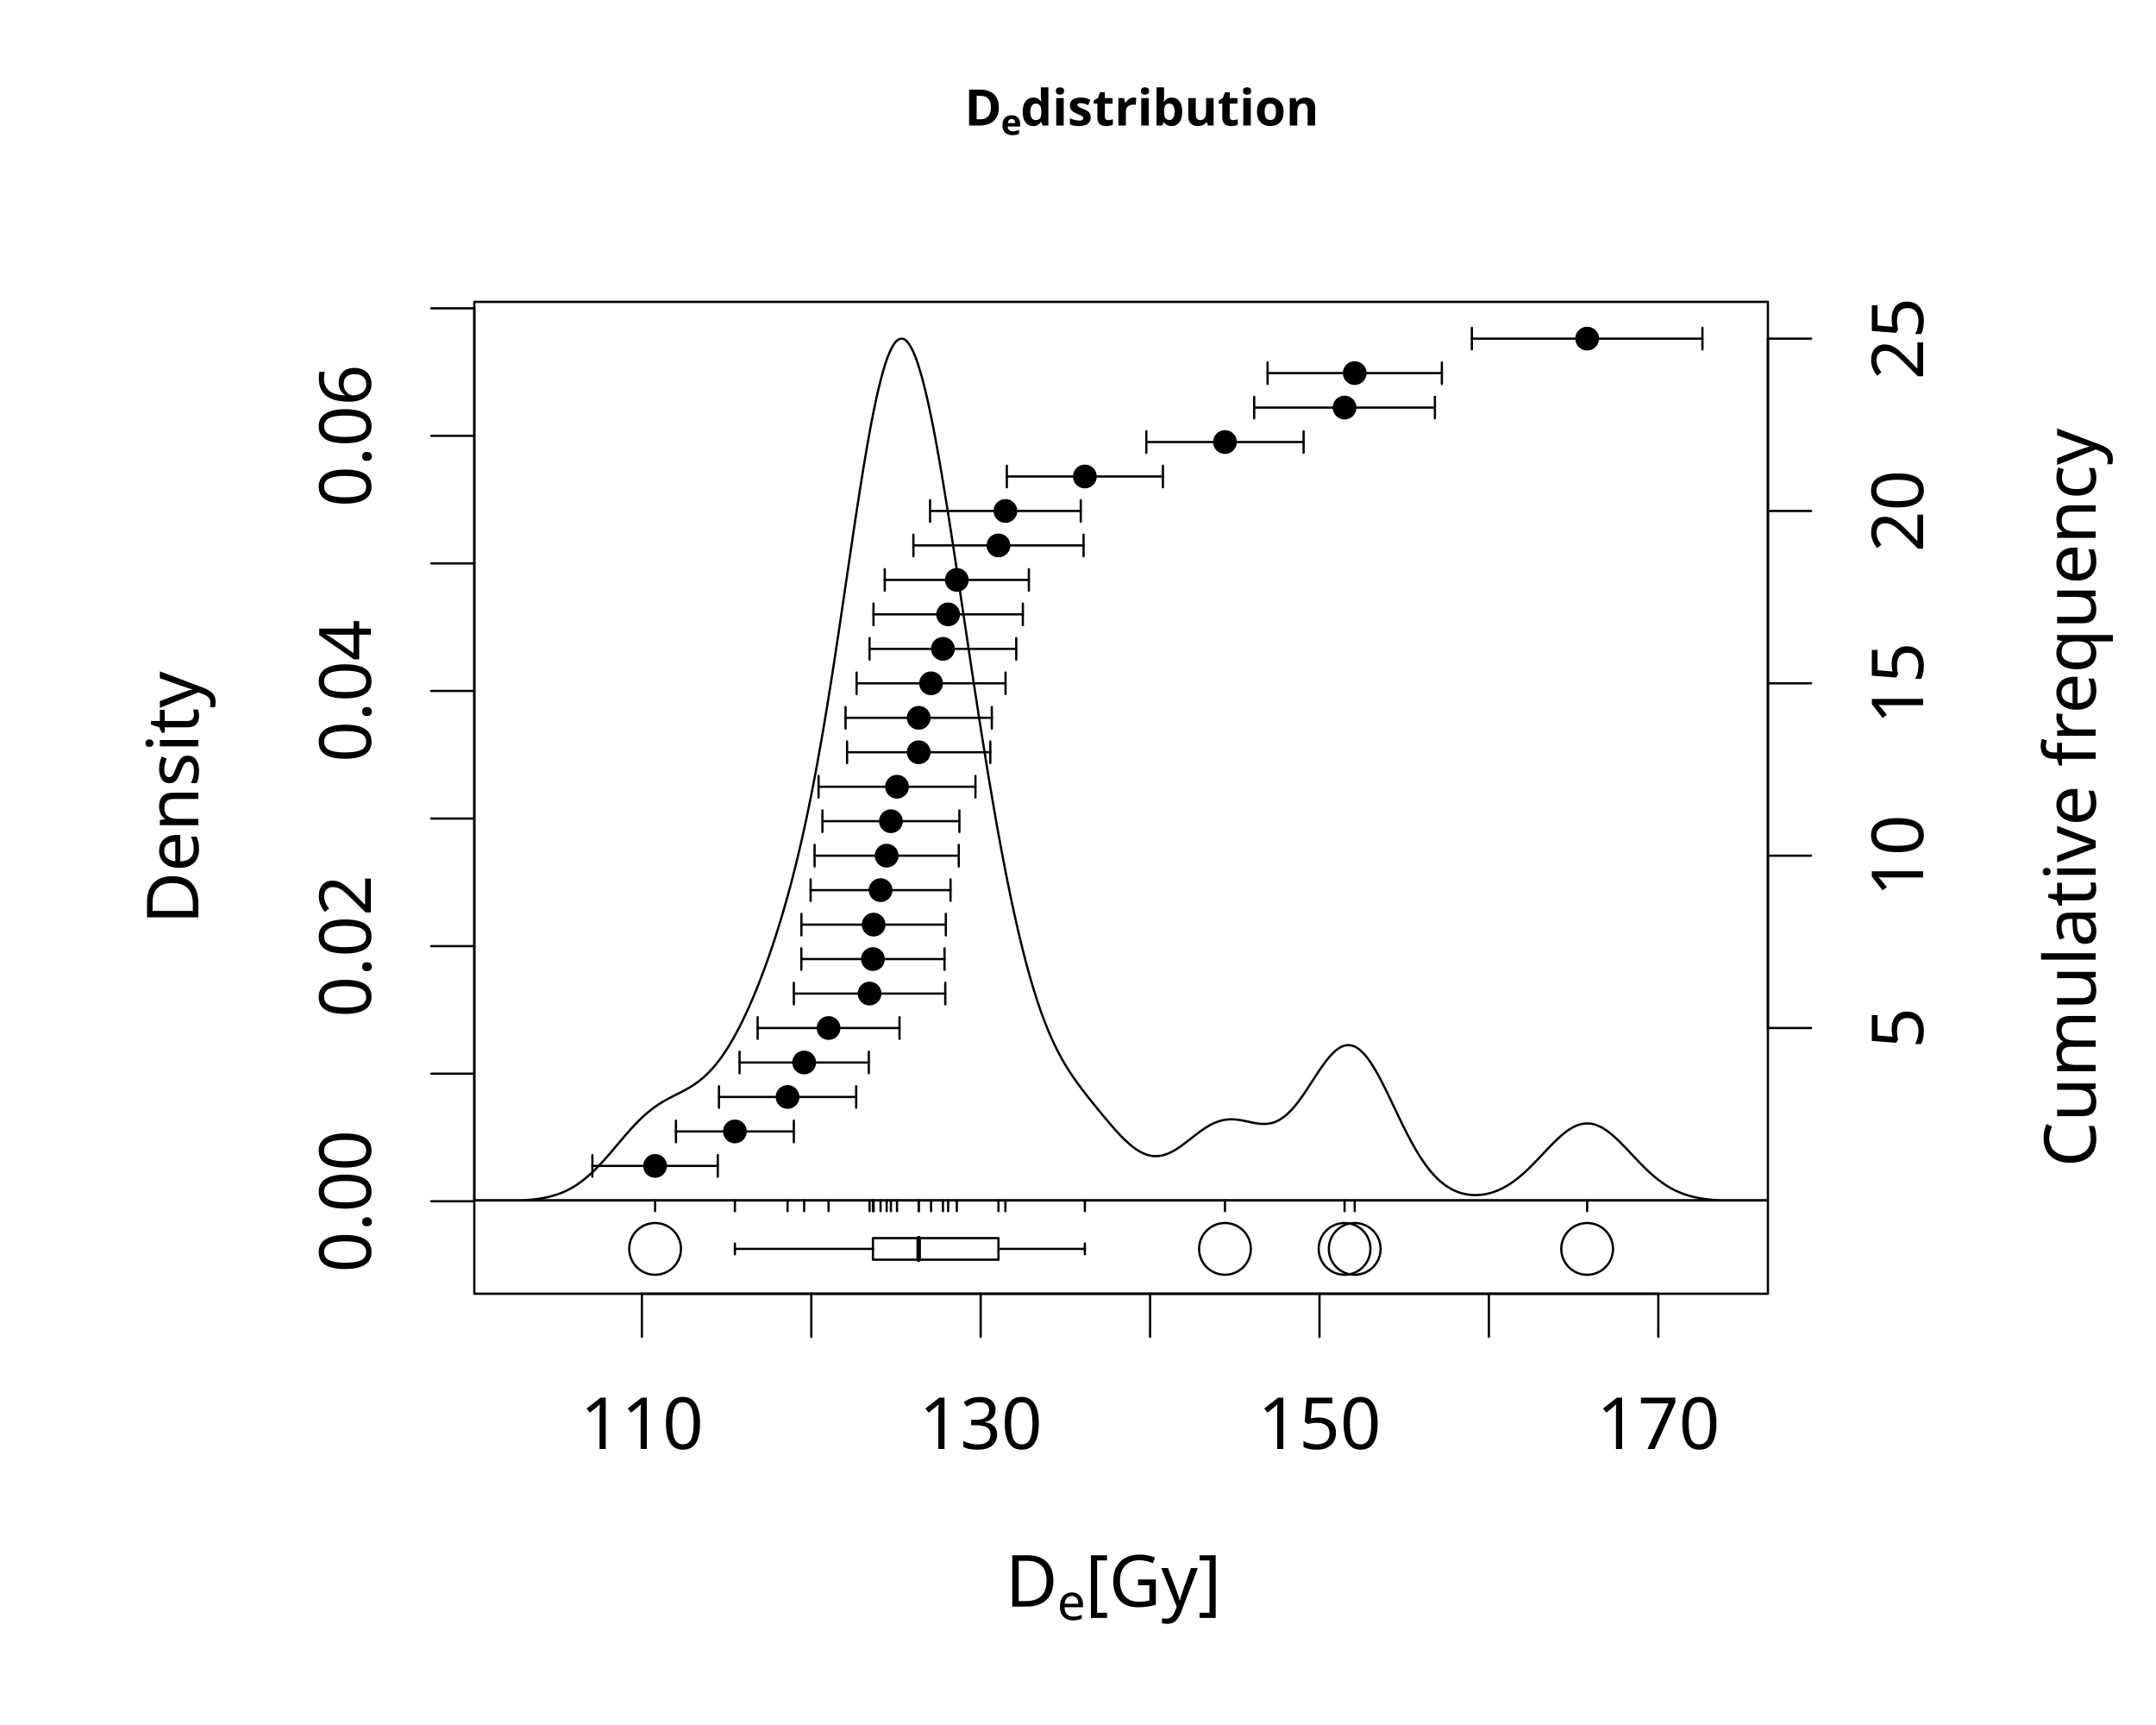
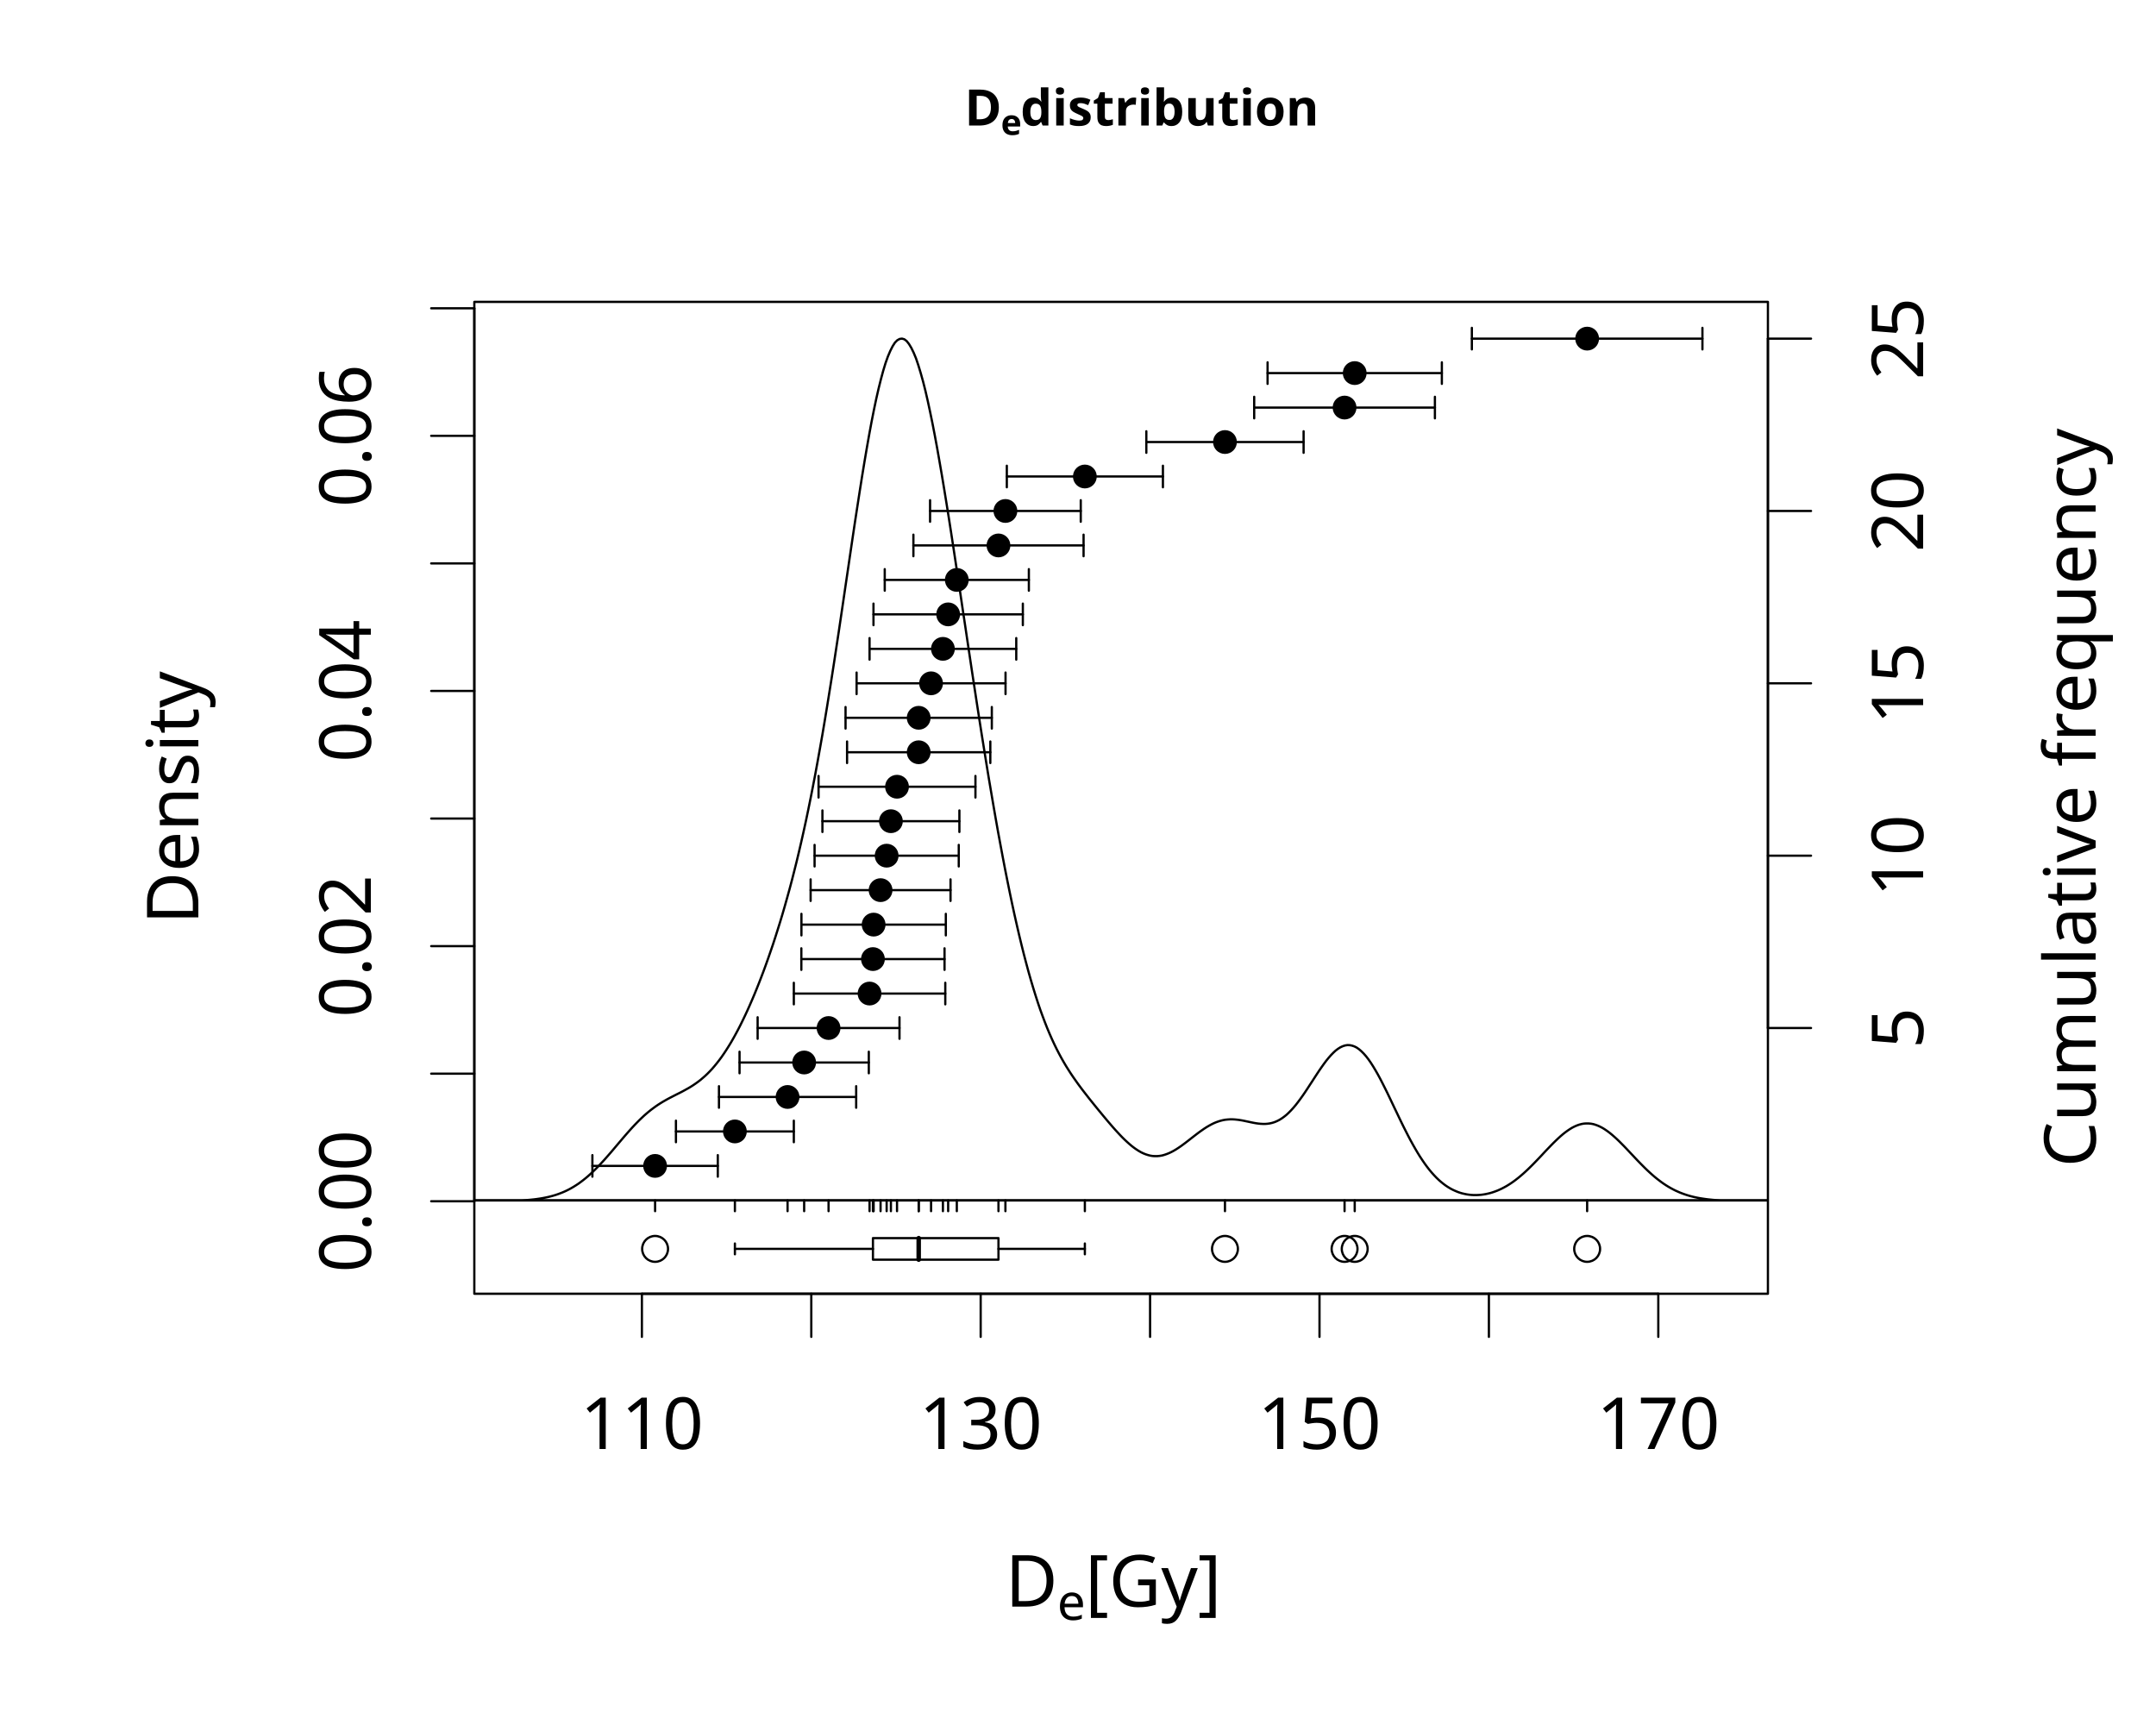
<svg xmlns="http://www.w3.org/2000/svg" class="svglite" data-engine-version="2.0" width="720.00pt" height="576.00pt" viewBox="0 0 720.00 576.00">
  <defs>
    <style type="text/css">
    .svglite line, .svglite polyline, .svglite polygon, .svglite path, .svglite rect, .svglite circle {
      fill: none;
      stroke: #000000;
      stroke-linecap: round;
      stroke-linejoin: round;
      stroke-miterlimit: 10.00;
    }
  </style>
  </defs>
  <rect width="100%" height="100%" style="stroke: none; fill: #FFFFFF;" />
  <defs>
    <clipPath id="cpMC4wMHw3MjAuMDB8MC4wMHw1NzYuMDA=">
      <rect x="0.00" y="0.00" width="720.00" height="576.00" />
    </clipPath>
  </defs>
  <g clip-path="url(#cpMC4wMHw3MjAuMDB8MC4wMHw1NzYuMDA=)">
    <polygon points="158.40,432.00 590.40,432.00 590.40,100.80 158.40,100.80 " style="stroke-width: 0.75; fill: none;" />
    <line x1="214.36" y1="432.00" x2="553.79" y2="432.00" style="stroke-width: 0.75;" />
    <line x1="214.36" y1="432.00" x2="214.36" y2="446.40" style="stroke-width: 0.75;" />
    <line x1="270.93" y1="432.00" x2="270.93" y2="446.40" style="stroke-width: 0.75;" />
    <line x1="327.50" y1="432.00" x2="327.50" y2="446.40" style="stroke-width: 0.75;" />
    <line x1="384.07" y1="432.00" x2="384.07" y2="446.40" style="stroke-width: 0.75;" />
    <line x1="440.65" y1="432.00" x2="440.65" y2="446.40" style="stroke-width: 0.75;" />
    <line x1="497.22" y1="432.00" x2="497.22" y2="446.40" style="stroke-width: 0.75;" />
    <line x1="553.79" y1="432.00" x2="553.79" y2="446.40" style="stroke-width: 0.75;" />
    <text x="214.36" y="483.84" text-anchor="middle" style="font-size: 24.00px; font-family: sans;" textLength="40.05px" lengthAdjust="spacingAndGlyphs">110</text>
    <text x="327.50" y="483.84" text-anchor="middle" style="font-size: 24.00px; font-family: sans;" textLength="40.05px" lengthAdjust="spacingAndGlyphs">130</text>
    <text x="440.65" y="483.84" text-anchor="middle" style="font-size: 24.00px; font-family: sans;" textLength="40.05px" lengthAdjust="spacingAndGlyphs">150</text>
    <text x="553.79" y="483.84" text-anchor="middle" style="font-size: 24.00px; font-family: sans;" textLength="40.05px" lengthAdjust="spacingAndGlyphs">170</text>
    <text x="335.72" y="536.46" style="font-size: 24.00px; font-family: sans;" textLength="17.34px" lengthAdjust="spacingAndGlyphs">D</text>
    <text x="353.05" y="540.90" style="font-size: 16.80px; font-family: sans;" textLength="9.34px" lengthAdjust="spacingAndGlyphs">e</text>
    <text x="362.40" y="536.46" style="font-size: 24.00px; font-family: sans;" textLength="50.69px" lengthAdjust="spacingAndGlyphs"> [Gy]</text>
    <line x1="158.40" y1="401.11" x2="158.40" y2="102.94" style="stroke-width: 0.75;" />
    <line x1="158.40" y1="401.11" x2="144.00" y2="401.11" style="stroke-width: 0.75;" />
    <line x1="158.40" y1="358.51" x2="144.00" y2="358.51" style="stroke-width: 0.75;" />
    <line x1="158.40" y1="315.92" x2="144.00" y2="315.92" style="stroke-width: 0.75;" />
    <line x1="158.40" y1="273.32" x2="144.00" y2="273.32" style="stroke-width: 0.75;" />
    <line x1="158.40" y1="230.72" x2="144.00" y2="230.72" style="stroke-width: 0.75;" />
    <line x1="158.40" y1="188.13" x2="144.00" y2="188.13" style="stroke-width: 0.75;" />
    <line x1="158.40" y1="145.53" x2="144.00" y2="145.53" style="stroke-width: 0.75;" />
    <line x1="158.40" y1="102.94" x2="144.00" y2="102.94" style="stroke-width: 0.75;" />
    <text transform="translate(123.84,401.11) rotate(-90)" text-anchor="middle" style="font-size: 24.00px; font-family: sans;" textLength="46.71px" lengthAdjust="spacingAndGlyphs">0.00</text>
    <text transform="translate(123.84,315.92) rotate(-90)" text-anchor="middle" style="font-size: 24.00px; font-family: sans;" textLength="46.71px" lengthAdjust="spacingAndGlyphs">0.02</text>
    <text transform="translate(123.84,230.72) rotate(-90)" text-anchor="middle" style="font-size: 24.00px; font-family: sans;" textLength="46.71px" lengthAdjust="spacingAndGlyphs">0.04</text>
    <text transform="translate(123.84,145.53) rotate(-90)" text-anchor="middle" style="font-size: 24.00px; font-family: sans;" textLength="46.71px" lengthAdjust="spacingAndGlyphs">0.06</text>
    <text transform="translate(66.24,266.40) rotate(-90)" text-anchor="middle" style="font-size: 24.00px; font-family: sans;" textLength="80.05px" lengthAdjust="spacingAndGlyphs">Density</text>
  </g>
  <defs>
    <clipPath id="cpMTU4LjQwfDU5MC40MHwxMDAuODB8NDMyLjAw">
      <rect x="158.40" y="100.80" width="432.00" height="331.20" />
    </clipPath>
  </defs>
  <g clip-path="url(#cpMTU4LjQwfDU5MC40MHwxMDAuODB8NDMyLjAw)">
    <polygon points="158.40,400.82 174.40,400.82 175.18,400.77 175.97,400.71 176.75,400.65 177.53,400.57 178.31,400.49 179.10,400.39 179.88,400.28 180.66,400.16 181.45,400.02 182.23,399.87 183.01,399.70 183.79,399.51 184.58,399.30 185.36,399.07 186.14,398.81 186.92,398.53 187.71,398.22 188.49,397.89 189.27,397.53 190.06,397.13 190.84,396.70 191.62,396.24 192.40,395.75 193.19,395.23 193.97,394.66 194.75,394.07 195.54,393.44 196.32,392.78 197.10,392.08 197.88,391.36 198.67,390.60 199.45,389.82 200.23,389.00 201.01,388.16 201.80,387.30 202.58,386.42 203.36,385.53 204.15,384.62 204.93,383.70 205.71,382.77 206.49,381.85 207.28,380.92 208.06,380.00 208.84,379.09 209.63,378.19 210.41,377.31 211.19,376.45 211.97,375.61 212.76,374.80 213.54,374.01 214.32,373.26 215.10,372.53 215.89,371.84 216.67,371.18 217.45,370.56 218.24,369.97 219.02,369.40 219.80,368.87 220.58,368.37 221.37,367.89 222.15,367.44 222.93,367.00 223.72,366.58 224.50,366.18 225.28,365.78 226.06,365.38 226.85,364.99 227.63,364.59 228.41,364.17 229.19,363.74 229.98,363.30 230.76,362.83 231.54,362.33 232.33,361.79 233.11,361.23 233.89,360.63 234.67,359.97 235.46,359.28 236.24,358.54 237.02,357.75 237.81,356.91 238.59,356.00 239.37,355.05 240.15,354.05 240.94,352.99 241.72,351.86 242.50,350.68 243.28,349.45 244.07,348.16 244.85,346.81 245.63,345.40 246.42,343.93 247.20,342.42 247.98,340.84 248.76,339.21 249.55,337.52 250.33,335.78 251.11,333.99 251.90,332.13 252.68,330.22 253.46,328.26 254.24,326.25 255.03,324.17 255.81,322.03 256.59,319.84 257.37,317.59 258.16,315.27 258.94,312.88 259.72,310.42 260.51,307.90 261.29,305.31 262.07,302.62 262.85,299.85 263.64,297.00 264.42,294.07 265.20,291.02 265.99,287.87 266.77,284.62 267.55,281.27 268.33,277.81 269.12,274.20 269.90,270.48 270.68,266.65 271.46,262.70 272.25,258.59 273.03,254.35 273.81,250.00 274.60,245.54 275.38,240.93 276.16,236.20 276.94,231.36 277.73,226.43 278.51,221.41 279.29,216.28 280.08,211.09 280.86,205.84 281.64,200.56 282.42,195.24 283.21,189.92 283.99,184.61 284.77,179.33 285.55,174.11 286.34,168.98 287.12,163.94 287.90,159.01 288.69,154.21 289.47,149.62 290.25,145.22 291.03,141.00 291.82,137.00 292.60,133.28 293.38,129.86 294.17,126.69 294.95,123.80 295.73,121.23 296.51,119.05 297.30,117.19 298.08,115.64 298.86,114.41 299.64,113.62 300.43,113.18 301.21,113.07 301.99,113.28 302.78,113.88 303.56,114.87 304.34,116.17 305.12,117.77 305.91,119.68 306.69,121.99 307.47,124.56 308.26,127.39 309.04,130.47 309.82,133.86 310.60,137.49 311.39,141.32 312.17,145.34 312.95,149.56 313.73,153.99 314.52,158.55 315.30,163.24 316.08,168.04 316.87,172.98 317.65,178.00 318.43,183.08 319.21,188.23 320.00,193.42 320.78,198.65 321.56,203.89 322.35,209.13 323.13,214.37 323.91,219.59 324.69,224.78 325.48,229.94 326.26,235.05 327.04,240.10 327.82,245.08 328.61,250.00 329.39,254.85 330.17,259.62 330.96,264.28 331.74,268.86 332.52,273.36 333.30,277.76 334.09,282.02 334.87,286.19 335.65,290.26 336.44,294.23 337.22,298.06 338.00,301.78 338.78,305.38 339.57,308.88 340.35,312.25 341.13,315.48 341.91,318.60 342.70,321.61 343.48,324.51 344.26,327.25 345.05,329.89 345.83,332.41 346.61,334.83 347.39,337.13 348.18,339.30 348.96,341.37 349.74,343.35 350.53,345.23 351.31,347.00 352.09,348.68 352.87,350.28 353.66,351.81 354.44,353.26 355.22,354.63 356.00,355.95 356.79,357.21 357.57,358.42 358.35,359.58 359.14,360.71 359.92,361.81 360.70,362.87 361.48,363.91 362.27,364.93 363.05,365.93 363.83,366.93 364.62,367.91 365.40,368.88 366.18,369.84 366.96,370.80 367.75,371.75 368.53,372.70 369.31,373.63 370.09,374.56 370.88,375.48 371.66,376.38 372.44,377.26 373.23,378.12 374.01,378.96 374.79,379.77 375.57,380.54 376.36,381.28 377.14,381.98 377.92,382.64 378.71,383.25 379.49,383.80 380.27,384.30 381.05,384.75 381.84,385.13 382.62,385.44 383.40,385.69 384.18,385.89 384.97,386.01 385.75,386.05 386.53,386.04 387.32,385.96 388.10,385.83 388.88,385.61 389.66,385.34 390.45,385.02 391.23,384.65 392.01,384.23 392.80,383.76 393.58,383.25 394.36,382.72 395.14,382.15 395.93,381.56 396.71,380.96 397.49,380.35 398.27,379.74 399.06,379.13 399.84,378.53 400.62,377.95 401.41,377.39 402.19,376.85 402.97,376.35 403.75,375.89 404.54,375.46 405.32,375.07 406.10,374.74 406.89,374.46 407.67,374.22 408.45,374.03 409.23,373.89 410.02,373.81 410.80,373.76 411.58,373.76 412.36,373.80 413.15,373.88 413.93,373.98 414.71,374.11 415.50,374.26 416.28,374.43 417.06,374.59 417.84,374.76 418.63,374.92 419.41,375.06 420.19,375.17 420.98,375.25 421.76,375.29 422.54,375.29 423.32,375.23 424.11,375.11 424.89,374.93 425.67,374.68 426.45,374.35 427.24,373.95 428.02,373.47 428.80,372.91 429.59,372.28 430.37,371.55 431.15,370.76 431.93,369.90 432.72,368.97 433.50,367.96 434.28,366.91 435.07,365.81 435.85,364.67 436.63,363.49 437.41,362.29 438.20,361.09 438.98,359.88 439.76,358.68 440.54,357.50 441.33,356.36 442.11,355.26 442.89,354.21 443.68,353.24 444.46,352.35 445.24,351.55 446.02,350.82 446.81,350.22 447.59,349.73 448.37,349.36 449.16,349.10 449.94,348.97 450.72,348.99 451.50,349.14 452.29,349.41 453.07,349.80 453.85,350.35 454.63,351.02 455.42,351.81 456.20,352.70 456.98,353.71 457.77,354.84 458.55,356.06 459.33,357.36 460.11,358.72 460.90,360.18 461.68,361.69 462.46,363.24 463.25,364.83 464.03,366.45 464.81,368.09 465.59,369.74 466.38,371.38 467.16,373.02 467.94,374.64 468.72,376.23 469.51,377.79 470.29,379.32 471.07,380.80 471.86,382.23 472.64,383.60 473.42,384.93 474.20,386.19 474.99,387.38 475.77,388.52 476.55,389.59 477.34,390.61 478.12,391.54 478.90,392.41 479.68,393.23 480.47,393.99 481.25,394.67 482.03,395.30 482.81,395.88 483.60,396.40 484.38,396.87 485.16,397.28 485.95,397.64 486.73,397.97 487.51,398.25 488.29,398.48 489.08,398.66 489.86,398.82 490.64,398.93 491.43,399.01 492.21,399.05 492.99,399.05 493.77,399.02 494.56,398.96 495.34,398.86 496.12,398.73 496.90,398.56 497.69,398.37 498.47,398.13 499.25,397.86 500.04,397.56 500.82,397.22 501.60,396.85 502.38,396.44 503.17,396.00 503.95,395.52 504.73,395.01 505.52,394.46 506.30,393.87 507.08,393.26 507.86,392.61 508.65,391.93 509.43,391.22 510.21,390.49 510.99,389.73 511.78,388.95 512.56,388.15 513.34,387.34 514.13,386.52 514.91,385.69 515.69,384.85 516.47,384.02 517.26,383.20 518.04,382.39 518.82,381.60 519.61,380.83 520.39,380.09 521.17,379.38 521.95,378.71 522.74,378.09 523.52,377.52 524.30,377.00 525.08,376.53 525.87,376.13 526.65,375.79 527.43,375.52 528.22,375.31 529.00,375.18 529.78,375.13 530.56,375.14 531.35,375.22 532.13,375.37 532.91,375.61 533.70,375.91 534.48,376.27 535.26,376.69 536.04,377.18 536.83,377.73 537.61,378.32 538.39,378.96 539.17,379.64 539.96,380.36 540.74,381.11 541.52,381.89 542.31,382.69 543.09,383.50 543.87,384.33 544.65,385.16 545.44,385.99 546.22,386.83 547.00,387.65 547.79,388.46 548.57,389.25 549.35,390.03 550.13,390.78 550.92,391.51 551.70,392.21 552.48,392.89 553.26,393.53 554.05,394.14 554.83,394.73 555.61,395.28 556.40,395.80 557.18,396.28 557.96,396.73 558.74,397.15 559.53,397.55 560.31,397.90 561.09,398.24 561.88,398.54 562.66,398.82 563.44,399.08 564.22,399.31 565.01,399.52 565.79,399.71 566.57,399.88 567.35,400.03 568.14,400.16 568.92,400.28 569.70,400.39 570.49,400.49 571.27,400.57 572.05,400.65 572.83,400.71 573.62,400.77 574.40,400.82 590.40,400.82 " style="stroke-width: 0.75; fill: none;" />
  </g>
  <g clip-path="url(#cpMC4wMHw3MjAuMDB8MC4wMHw1NzYuMDA=)">
    <text x="322.11" y="41.92" style="font-size: 16.80px; font-weight: bold; font-family: sans;" textLength="12.14px" lengthAdjust="spacingAndGlyphs">D</text>
    <text x="334.24" y="45.03" style="font-size: 11.76px; font-weight: bold; font-family: sans;" textLength="6.54px" lengthAdjust="spacingAndGlyphs">e</text>
    <text x="340.78" y="41.92" style="font-size: 16.80px; font-weight: bold; font-family: sans;" textLength="85.91px" lengthAdjust="spacingAndGlyphs"> distribution</text>
  </g>
  <g clip-path="url(#cpMTU4LjQwfDU5MC40MHwxMDAuODB8NDMyLjAw)">
    <line x1="158.40" y1="400.82" x2="590.40" y2="400.82" style="stroke-width: 0.75;" />
    <polyline points="306.80,420.62 306.80,413.42 " style="stroke-width: 1.50;" />
    <polygon points="291.52,420.62 291.52,413.42 333.44,413.42 333.44,420.62 " style="stroke-width: 0.75; fill: none;" />
    <polyline points="291.52,417.02 245.42,417.02 " style="stroke-width: 0.75;" />
    <polyline points="245.42,418.82 245.42,415.22 " style="stroke-width: 0.75;" />
    <polyline points="333.44,417.02 362.29,417.02 " style="stroke-width: 0.75;" />
    <polyline points="362.29,418.82 362.29,415.22 " style="stroke-width: 0.75;" />
-     <circle cx="218.77" cy="417.02" r="8.64" style="stroke-width: 0.75;" />
-     <circle cx="409.08" cy="417.02" r="8.64" style="stroke-width: 0.75;" />
-     <circle cx="449.02" cy="417.02" r="8.64" style="stroke-width: 0.75;" />
-     <circle cx="452.41" cy="417.02" r="8.64" style="stroke-width: 0.75;" />
-     <circle cx="530.03" cy="417.02" r="8.64" style="stroke-width: 0.75;" />
+     <circle cx="218.77" cy="417.02" r="4.32" style="stroke-width: 0.75;" />
+     <circle cx="409.08" cy="417.02" r="4.32" style="stroke-width: 0.75;" />
+     <circle cx="449.02" cy="417.02" r="4.32" style="stroke-width: 0.75;" />
+     <circle cx="452.41" cy="417.02" r="4.32" style="stroke-width: 0.75;" />
+     <circle cx="530.03" cy="417.02" r="4.32" style="stroke-width: 0.75;" />
    <polyline points="218.77,400.82 218.77,404.42 " style="stroke-width: 0.75;" />
    <polyline points="245.42,400.82 245.42,404.42 " style="stroke-width: 0.75;" />
    <polyline points="263.01,400.82 263.01,404.42 " style="stroke-width: 0.75;" />
    <polyline points="268.55,400.82 268.55,404.42 " style="stroke-width: 0.75;" />
    <polyline points="276.70,400.82 276.70,404.42 " style="stroke-width: 0.75;" />
    <polyline points="290.39,400.82 290.39,404.42 " style="stroke-width: 0.75;" />
    <polyline points="291.52,400.82 291.52,404.42 " style="stroke-width: 0.75;" />
    <polyline points="291.75,400.82 291.75,404.42 " style="stroke-width: 0.75;" />
    <polyline points="294.07,400.82 294.07,404.42 " style="stroke-width: 0.75;" />
    <polyline points="296.10,400.82 296.10,404.42 " style="stroke-width: 0.75;" />
    <polyline points="297.52,400.82 297.52,404.42 " style="stroke-width: 0.75;" />
    <polyline points="299.56,400.82 299.56,404.42 " style="stroke-width: 0.75;" />
    <polyline points="306.80,400.82 306.80,404.42 " style="stroke-width: 0.75;" />
    <polyline points="306.80,400.82 306.80,404.42 " style="stroke-width: 0.75;" />
    <polyline points="310.93,400.82 310.93,404.42 " style="stroke-width: 0.75;" />
    <polyline points="314.89,400.82 314.89,404.42 " style="stroke-width: 0.75;" />
    <polyline points="316.64,400.82 316.64,404.42 " style="stroke-width: 0.75;" />
    <polyline points="319.53,400.82 319.53,404.42 " style="stroke-width: 0.75;" />
    <polyline points="333.44,400.82 333.44,404.42 " style="stroke-width: 0.75;" />
    <polyline points="335.76,400.82 335.76,404.42 " style="stroke-width: 0.75;" />
    <polyline points="362.29,400.82 362.29,404.42 " style="stroke-width: 0.75;" />
    <polyline points="409.08,400.82 409.08,404.42 " style="stroke-width: 0.75;" />
    <polyline points="449.02,400.82 449.02,404.42 " style="stroke-width: 0.75;" />
    <polyline points="452.41,400.82 452.41,404.42 " style="stroke-width: 0.75;" />
    <polyline points="530.03,400.82 530.03,404.42 " style="stroke-width: 0.75;" />
  </g>
  <g clip-path="url(#cpMC4wMHw3MjAuMDB8MC4wMHw1NzYuMDA=)">
    <line x1="590.40" y1="343.27" x2="590.40" y2="113.07" style="stroke-width: 0.75;" />
    <line x1="590.40" y1="343.27" x2="604.80" y2="343.27" style="stroke-width: 0.75;" />
    <line x1="590.40" y1="285.72" x2="604.80" y2="285.72" style="stroke-width: 0.75;" />
    <line x1="590.40" y1="228.17" x2="604.80" y2="228.17" style="stroke-width: 0.75;" />
    <line x1="590.40" y1="170.62" x2="604.80" y2="170.62" style="stroke-width: 0.75;" />
    <line x1="590.40" y1="113.07" x2="604.80" y2="113.07" style="stroke-width: 0.75;" />
    <text transform="translate(642.24,343.27) rotate(-90)" text-anchor="middle" style="font-size: 24.00px; font-family: sans;" textLength="13.35px" lengthAdjust="spacingAndGlyphs">5</text>
    <text transform="translate(642.24,285.72) rotate(-90)" text-anchor="middle" style="font-size: 24.00px; font-family: sans;" textLength="26.70px" lengthAdjust="spacingAndGlyphs">10</text>
    <text transform="translate(642.24,228.17) rotate(-90)" text-anchor="middle" style="font-size: 24.00px; font-family: sans;" textLength="26.70px" lengthAdjust="spacingAndGlyphs">15</text>
    <text transform="translate(642.24,170.62) rotate(-90)" text-anchor="middle" style="font-size: 24.00px; font-family: sans;" textLength="26.70px" lengthAdjust="spacingAndGlyphs">20</text>
    <text transform="translate(642.24,113.07) rotate(-90)" text-anchor="middle" style="font-size: 24.00px; font-family: sans;" textLength="26.70px" lengthAdjust="spacingAndGlyphs">25</text>
    <text transform="translate(699.84,266.40) rotate(-90)" text-anchor="middle" style="font-size: 24.00px; font-family: sans;" textLength="232.16px" lengthAdjust="spacingAndGlyphs">Cumulative frequency</text>
  </g>
  <g clip-path="url(#cpMTU4LjQwfDU5MC40MHwxMDAuODB8NDMyLjAw)">
    <line x1="197.83" y1="389.31" x2="239.71" y2="389.31" style="stroke-width: 0.75;" />
    <polyline points="197.83,385.71 197.83,389.31 197.83,392.91 " style="stroke-width: 0.75;" />
    <polyline points="239.71,392.91 239.71,389.31 239.71,385.71 " style="stroke-width: 0.75;" />
    <line x1="225.73" y1="377.80" x2="265.10" y2="377.80" style="stroke-width: 0.75;" />
    <polyline points="225.73,374.20 225.73,377.80 225.73,381.40 " style="stroke-width: 0.75;" />
    <polyline points="265.10,381.40 265.10,377.80 265.10,374.20 " style="stroke-width: 0.75;" />
    <line x1="240.10" y1="366.29" x2="285.92" y2="366.29" style="stroke-width: 0.75;" />
    <polyline points="240.10,362.69 240.10,366.29 240.10,369.89 " style="stroke-width: 0.75;" />
    <polyline points="285.92,369.89 285.92,366.29 285.92,362.69 " style="stroke-width: 0.75;" />
    <line x1="246.97" y1="354.78" x2="290.14" y2="354.78" style="stroke-width: 0.75;" />
    <polyline points="246.97,351.18 246.97,354.78 246.97,358.38 " style="stroke-width: 0.75;" />
    <polyline points="290.14,358.38 290.14,354.78 290.14,351.18 " style="stroke-width: 0.75;" />
    <line x1="253.01" y1="343.27" x2="300.39" y2="343.27" style="stroke-width: 0.75;" />
    <polyline points="253.01,339.67 253.01,343.27 253.01,346.87 " style="stroke-width: 0.75;" />
    <polyline points="300.39,346.87 300.39,343.27 300.39,339.67 " style="stroke-width: 0.75;" />
    <line x1="265.10" y1="331.76" x2="315.68" y2="331.76" style="stroke-width: 0.75;" />
    <polyline points="265.10,328.16 265.10,331.76 265.10,335.36 " style="stroke-width: 0.75;" />
    <polyline points="315.68,335.36 315.68,331.76 315.68,328.16 " style="stroke-width: 0.75;" />
    <line x1="267.61" y1="320.25" x2="315.43" y2="320.25" style="stroke-width: 0.75;" />
    <polyline points="267.61,316.65 267.61,320.25 267.61,323.85 " style="stroke-width: 0.75;" />
    <polyline points="315.43,323.85 315.43,320.25 315.43,316.65 " style="stroke-width: 0.75;" />
    <line x1="267.64" y1="308.74" x2="315.86" y2="308.74" style="stroke-width: 0.75;" />
    <polyline points="267.64,305.14 267.64,308.74 267.64,312.34 " style="stroke-width: 0.75;" />
    <polyline points="315.86,312.34 315.86,308.74 315.86,305.14 " style="stroke-width: 0.75;" />
    <line x1="270.71" y1="297.23" x2="317.43" y2="297.23" style="stroke-width: 0.75;" />
    <polyline points="270.71,293.63 270.71,297.23 270.71,300.83 " style="stroke-width: 0.75;" />
    <polyline points="317.43,300.83 317.43,297.23 317.43,293.63 " style="stroke-width: 0.75;" />
    <line x1="272.03" y1="285.72" x2="320.18" y2="285.72" style="stroke-width: 0.75;" />
    <polyline points="272.03,282.12 272.03,285.72 272.03,289.32 " style="stroke-width: 0.75;" />
    <polyline points="320.18,289.32 320.18,285.72 320.18,282.12 " style="stroke-width: 0.75;" />
    <line x1="274.65" y1="274.21" x2="320.39" y2="274.21" style="stroke-width: 0.75;" />
    <polyline points="274.65,270.61 274.65,274.21 274.65,277.81 " style="stroke-width: 0.75;" />
    <polyline points="320.39,277.81 320.39,274.21 320.39,270.61 " style="stroke-width: 0.75;" />
    <line x1="273.36" y1="262.70" x2="325.75" y2="262.70" style="stroke-width: 0.75;" />
    <polyline points="273.36,259.10 273.36,262.70 273.36,266.30 " style="stroke-width: 0.75;" />
    <polyline points="325.75,266.30 325.75,262.70 325.75,259.10 " style="stroke-width: 0.75;" />
    <line x1="282.88" y1="251.19" x2="330.72" y2="251.19" style="stroke-width: 0.75;" />
    <polyline points="282.88,247.59 282.88,251.19 282.88,254.79 " style="stroke-width: 0.75;" />
    <polyline points="330.72,254.79 330.72,251.19 330.72,247.59 " style="stroke-width: 0.75;" />
    <line x1="282.37" y1="239.68" x2="331.22" y2="239.68" style="stroke-width: 0.75;" />
    <polyline points="282.37,236.08 282.37,239.68 282.37,243.28 " style="stroke-width: 0.75;" />
    <polyline points="331.22,243.28 331.22,239.68 331.22,236.08 " style="stroke-width: 0.75;" />
    <line x1="286.06" y1="228.17" x2="335.80" y2="228.17" style="stroke-width: 0.75;" />
    <polyline points="286.06,224.57 286.06,228.17 286.06,231.77 " style="stroke-width: 0.75;" />
    <polyline points="335.80,231.77 335.80,228.17 335.80,224.57 " style="stroke-width: 0.75;" />
    <line x1="290.39" y1="216.66" x2="339.38" y2="216.66" style="stroke-width: 0.75;" />
    <polyline points="290.39,213.06 290.39,216.66 290.39,220.26 " style="stroke-width: 0.75;" />
    <polyline points="339.38,220.26 339.38,216.66 339.38,213.06 " style="stroke-width: 0.75;" />
    <line x1="291.70" y1="205.15" x2="341.58" y2="205.15" style="stroke-width: 0.75;" />
    <polyline points="291.70,201.55 291.70,205.15 291.70,208.75 " style="stroke-width: 0.75;" />
    <polyline points="341.58,208.75 341.58,205.15 341.58,201.55 " style="stroke-width: 0.75;" />
    <line x1="295.46" y1="193.64" x2="343.59" y2="193.64" style="stroke-width: 0.75;" />
    <polyline points="295.46,190.04 295.46,193.64 295.46,197.24 " style="stroke-width: 0.75;" />
    <polyline points="343.59,197.24 343.59,193.64 343.59,190.04 " style="stroke-width: 0.75;" />
    <line x1="305.03" y1="182.13" x2="361.86" y2="182.13" style="stroke-width: 0.75;" />
    <polyline points="305.03,178.53 305.03,182.13 305.03,185.73 " style="stroke-width: 0.75;" />
    <polyline points="361.86,185.73 361.86,182.13 361.86,178.53 " style="stroke-width: 0.75;" />
    <line x1="310.60" y1="170.62" x2="360.92" y2="170.62" style="stroke-width: 0.75;" />
    <polyline points="310.60,167.02 310.60,170.62 310.60,174.22 " style="stroke-width: 0.75;" />
    <polyline points="360.92,174.22 360.92,170.62 360.92,167.02 " style="stroke-width: 0.75;" />
    <line x1="336.23" y1="159.11" x2="388.36" y2="159.11" style="stroke-width: 0.75;" />
    <polyline points="336.23,155.51 336.23,159.11 336.23,162.71 " style="stroke-width: 0.75;" />
    <polyline points="388.36,162.71 388.36,159.11 388.36,155.51 " style="stroke-width: 0.75;" />
    <line x1="382.82" y1="147.60" x2="435.34" y2="147.60" style="stroke-width: 0.75;" />
    <polyline points="382.82,144.00 382.82,147.60 382.82,151.20 " style="stroke-width: 0.75;" />
    <polyline points="435.34,151.20 435.34,147.60 435.34,144.00 " style="stroke-width: 0.75;" />
    <line x1="418.84" y1="136.09" x2="479.19" y2="136.09" style="stroke-width: 0.75;" />
    <polyline points="418.84,132.49 418.84,136.09 418.84,139.69 " style="stroke-width: 0.75;" />
    <polyline points="479.19,139.69 479.19,136.09 479.19,132.49 " style="stroke-width: 0.75;" />
    <line x1="423.31" y1="124.58" x2="481.51" y2="124.58" style="stroke-width: 0.75;" />
    <polyline points="423.31,120.98 423.31,124.58 423.31,128.18 " style="stroke-width: 0.75;" />
    <polyline points="481.51,128.18 481.51,124.58 481.51,120.98 " style="stroke-width: 0.75;" />
    <line x1="491.53" y1="113.07" x2="568.53" y2="113.07" style="stroke-width: 0.75;" />
    <polyline points="491.53,109.47 491.53,113.07 491.53,116.67 " style="stroke-width: 0.75;" />
    <polyline points="568.53,116.67 568.53,113.07 568.53,109.47 " style="stroke-width: 0.75;" />
    <circle cx="218.77" cy="389.31" r="3.60" style="stroke-width: 0.75; fill: #000000;" />
    <circle cx="245.42" cy="377.80" r="3.60" style="stroke-width: 0.75; fill: #000000;" />
    <circle cx="263.01" cy="366.29" r="3.60" style="stroke-width: 0.75; fill: #000000;" />
    <circle cx="268.55" cy="354.78" r="3.60" style="stroke-width: 0.75; fill: #000000;" />
    <circle cx="276.70" cy="343.27" r="3.60" style="stroke-width: 0.75; fill: #000000;" />
    <circle cx="290.39" cy="331.76" r="3.60" style="stroke-width: 0.75; fill: #000000;" />
    <circle cx="291.52" cy="320.25" r="3.60" style="stroke-width: 0.75; fill: #000000;" />
    <circle cx="291.75" cy="308.74" r="3.60" style="stroke-width: 0.75; fill: #000000;" />
    <circle cx="294.07" cy="297.23" r="3.60" style="stroke-width: 0.75; fill: #000000;" />
    <circle cx="296.10" cy="285.72" r="3.60" style="stroke-width: 0.75; fill: #000000;" />
    <circle cx="297.52" cy="274.21" r="3.60" style="stroke-width: 0.75; fill: #000000;" />
    <circle cx="299.56" cy="262.70" r="3.60" style="stroke-width: 0.75; fill: #000000;" />
    <circle cx="306.80" cy="251.19" r="3.60" style="stroke-width: 0.75; fill: #000000;" />
    <circle cx="306.80" cy="239.68" r="3.60" style="stroke-width: 0.75; fill: #000000;" />
    <circle cx="310.93" cy="228.17" r="3.60" style="stroke-width: 0.75; fill: #000000;" />
    <circle cx="314.89" cy="216.66" r="3.60" style="stroke-width: 0.75; fill: #000000;" />
    <circle cx="316.64" cy="205.15" r="3.60" style="stroke-width: 0.75; fill: #000000;" />
    <circle cx="319.53" cy="193.64" r="3.60" style="stroke-width: 0.75; fill: #000000;" />
    <circle cx="333.44" cy="182.13" r="3.60" style="stroke-width: 0.75; fill: #000000;" />
    <circle cx="335.76" cy="170.62" r="3.60" style="stroke-width: 0.75; fill: #000000;" />
    <circle cx="362.29" cy="159.11" r="3.60" style="stroke-width: 0.75; fill: #000000;" />
    <circle cx="409.08" cy="147.60" r="3.60" style="stroke-width: 0.75; fill: #000000;" />
    <circle cx="449.02" cy="136.09" r="3.60" style="stroke-width: 0.75; fill: #000000;" />
    <circle cx="452.41" cy="124.58" r="3.60" style="stroke-width: 0.75; fill: #000000;" />
    <circle cx="530.03" cy="113.07" r="3.60" style="stroke-width: 0.75; fill: #000000;" />
  </g>
</svg>
